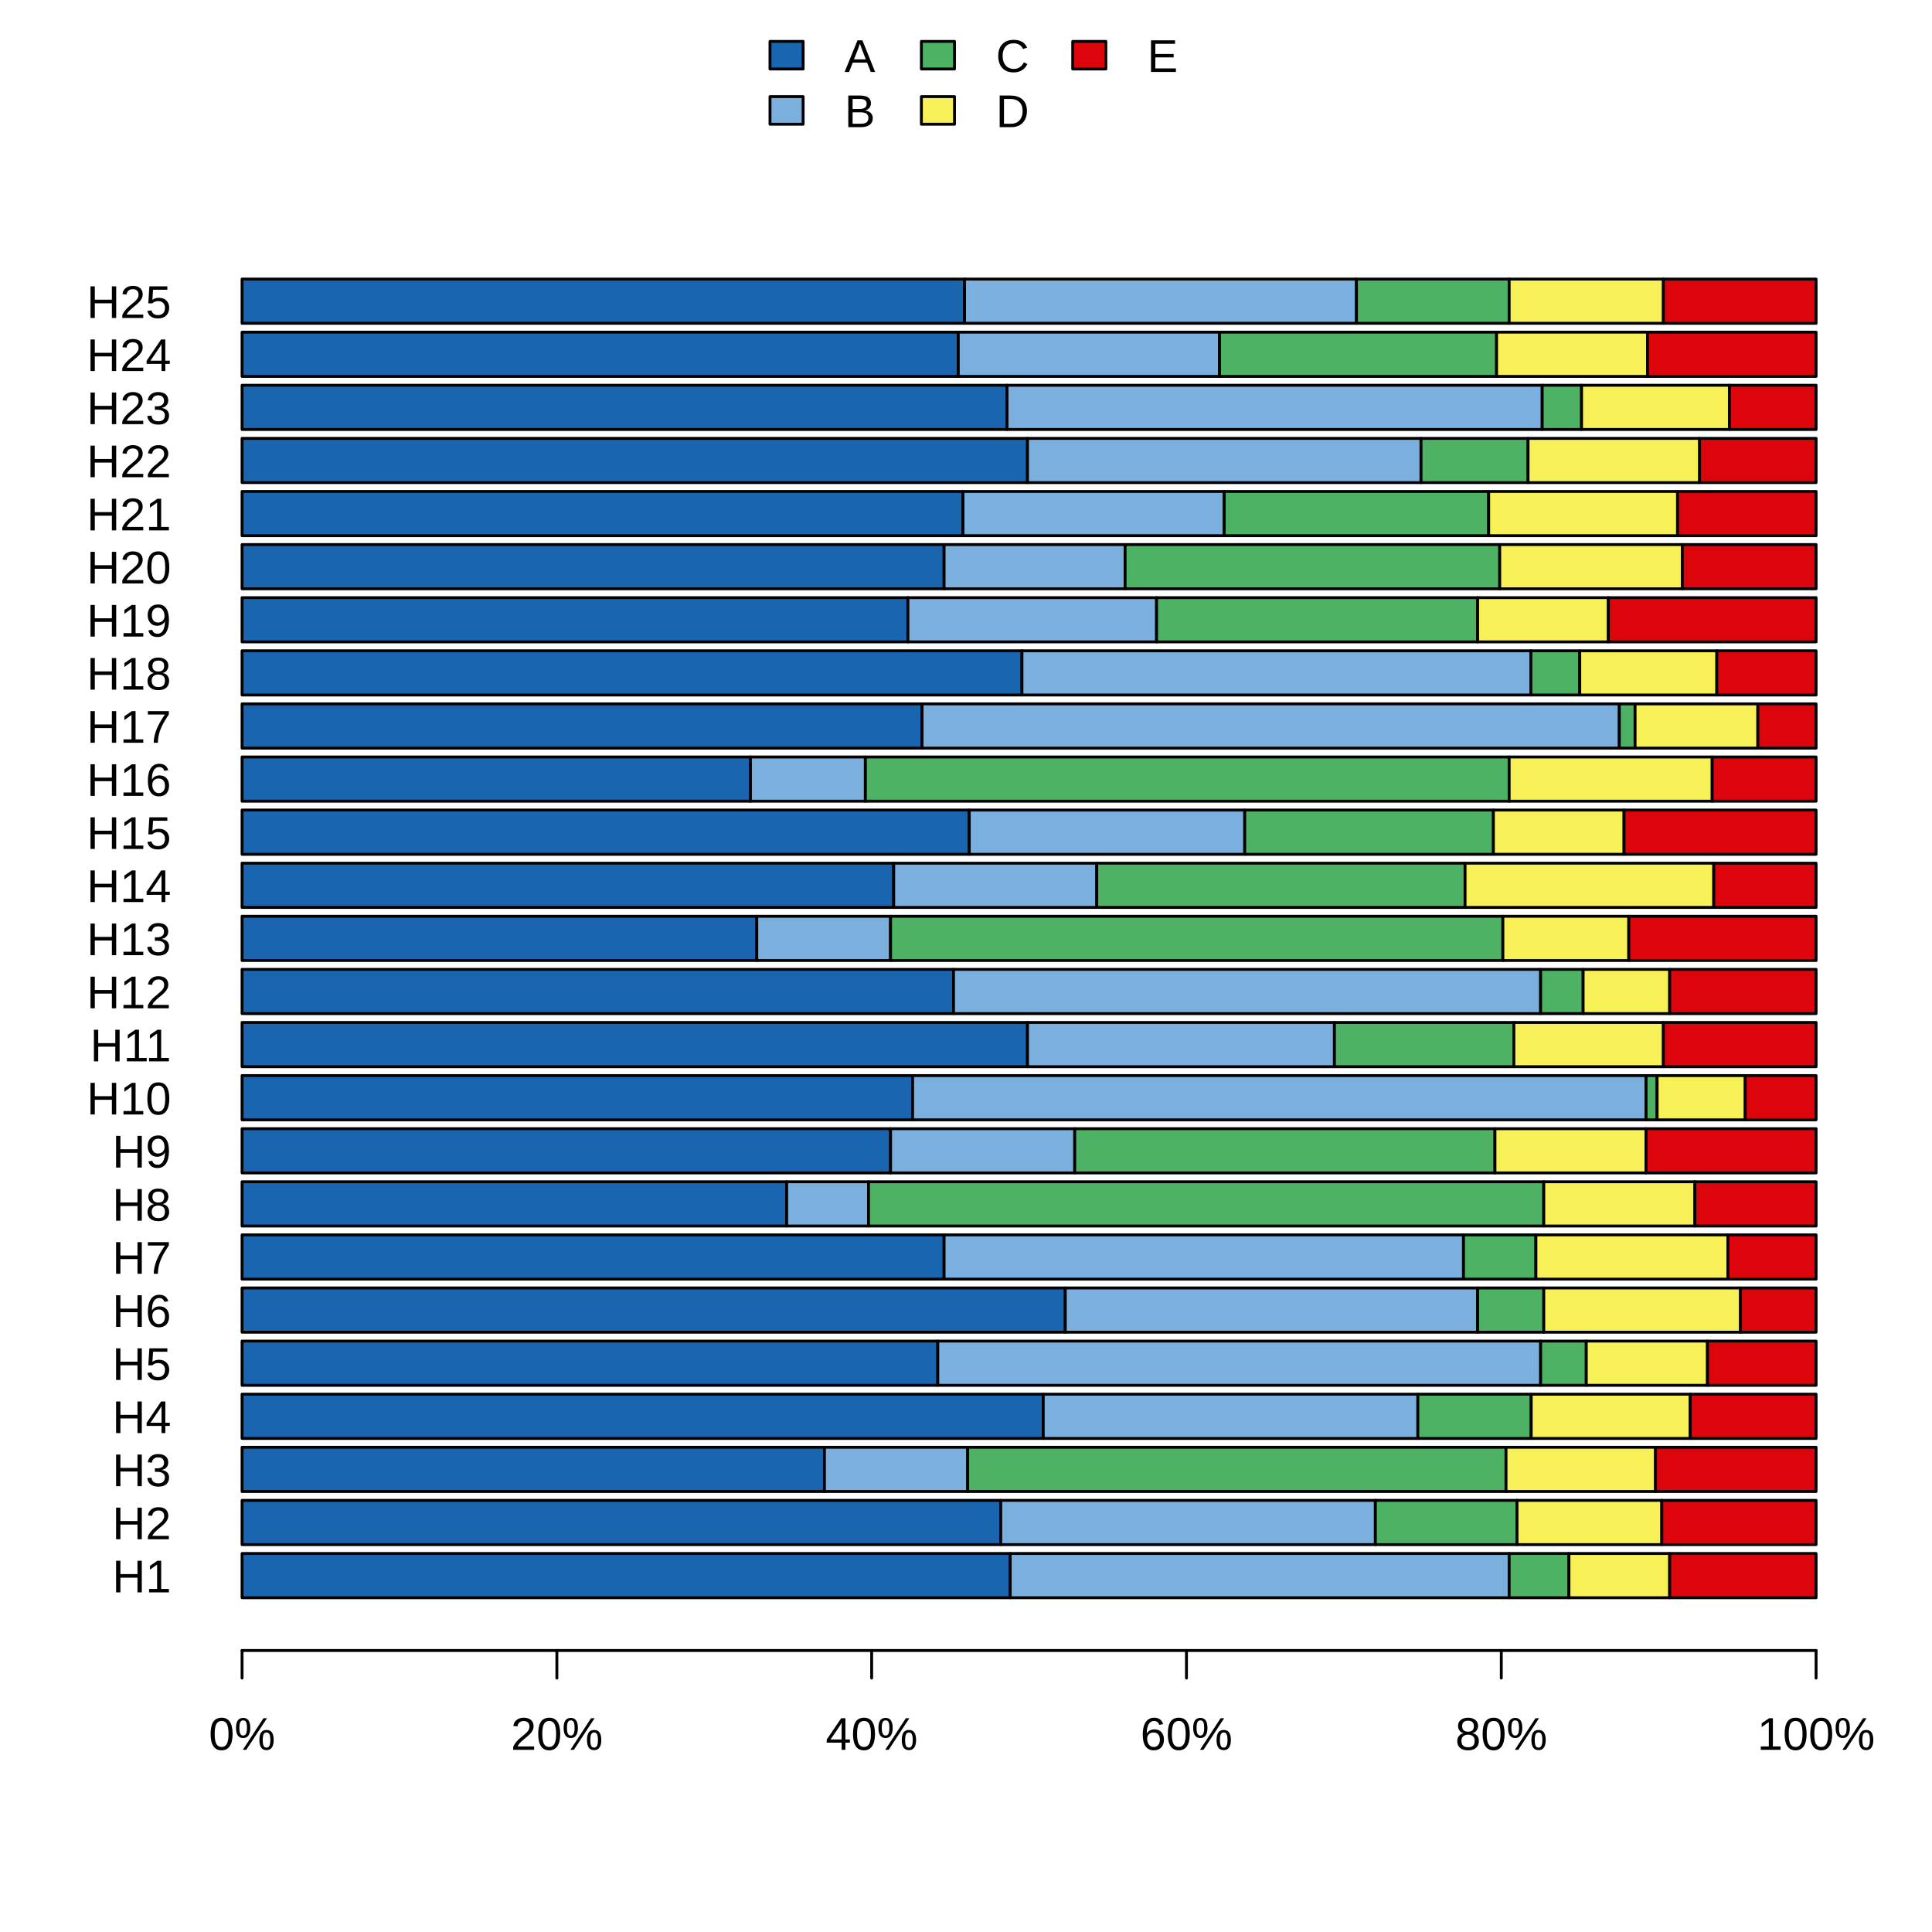
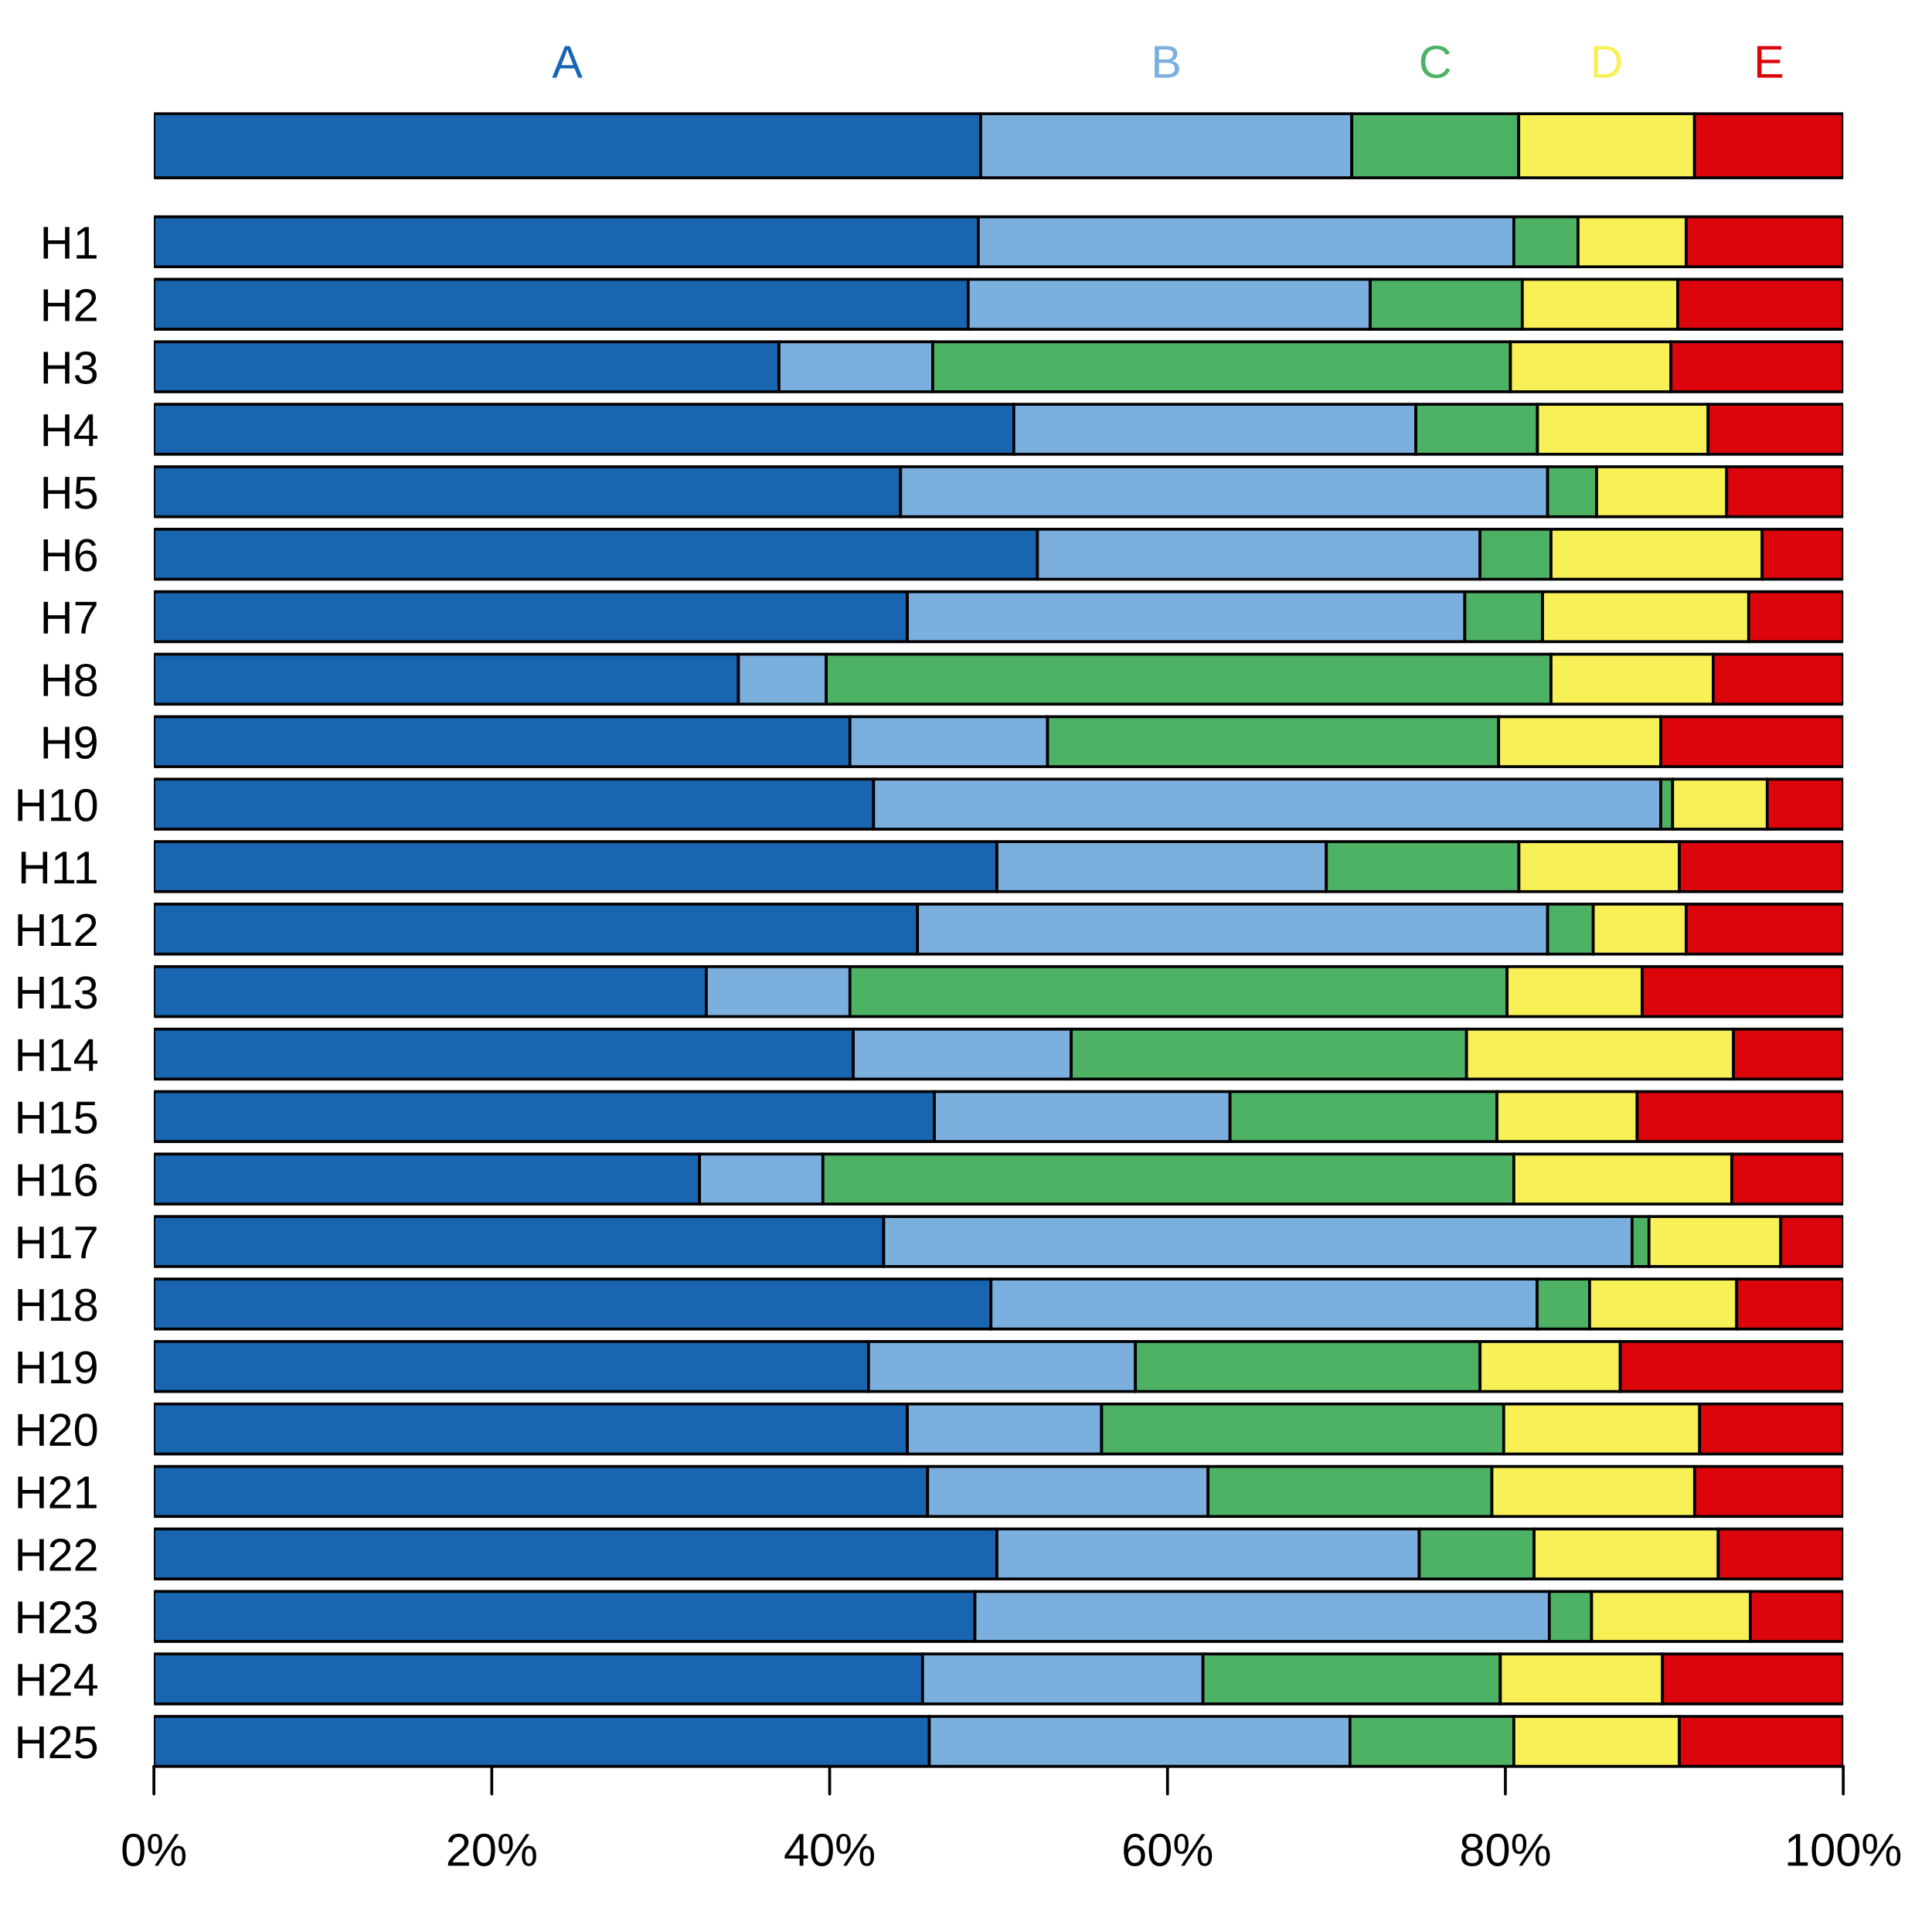
<svg xmlns="http://www.w3.org/2000/svg" class="svglite" width="504.00pt" height="504.00pt" viewBox="0 0 504.00 504.00">
  <defs>
    <style type="text/css">
    .svglite line, .svglite polyline, .svglite polygon, .svglite path, .svglite rect, .svglite circle {
      fill: none;
      stroke: #000000;
      stroke-linecap: round;
      stroke-linejoin: round;
      stroke-miterlimit: 10.00;
    }
    .svglite text {
      white-space: pre;
    }
  </style>
  </defs>
  <rect width="100%" height="100%" style="stroke: none; fill: #FFFFFF;" />
  <defs>
    <clipPath id="cpMC4wMHw1MDQuMDB8MC4wMHw1MDQuMDA=">
      <rect x="0.00" y="0.00" width="504.00" height="504.00" />
    </clipPath>
  </defs>
  <g clip-path="url(#cpMC4wMHw1MDQuMDB8MC4wMHw1MDQuMDA=)">
-     <rect x="63.15" y="405.26" width="200.38" height="11.54" style="stroke-width: 0.75; fill: #1965B0;" />
-     <rect x="263.53" y="405.26" width="130.16" height="11.54" style="stroke-width: 0.75; fill: #7BAFDE;" />
-     <rect x="393.69" y="405.26" width="15.60" height="11.54" style="stroke-width: 0.75; fill: #4EB265;" />
-     <rect x="409.29" y="405.26" width="26.28" height="11.54" style="stroke-width: 0.75; fill: #F7F056;" />
-     <rect x="435.57" y="405.26" width="38.19" height="11.54" style="stroke-width: 0.75; fill: #DC050C;" />
-     <rect x="63.15" y="391.40" width="197.92" height="11.54" style="stroke-width: 0.75; fill: #1965B0;" />
-     <rect x="261.06" y="391.40" width="97.73" height="11.54" style="stroke-width: 0.75; fill: #7BAFDE;" />
-     <rect x="358.79" y="391.40" width="36.96" height="11.54" style="stroke-width: 0.75; fill: #4EB265;" />
-     <rect x="395.74" y="391.40" width="37.78" height="11.54" style="stroke-width: 0.75; fill: #F7F056;" />
-     <rect x="433.52" y="391.40" width="40.24" height="11.54" style="stroke-width: 0.75; fill: #DC050C;" />
-     <rect x="63.15" y="377.55" width="151.93" height="11.54" style="stroke-width: 0.75; fill: #1965B0;" />
-     <rect x="215.07" y="377.55" width="37.37" height="11.54" style="stroke-width: 0.75; fill: #7BAFDE;" />
-     <rect x="252.44" y="377.55" width="140.43" height="11.54" style="stroke-width: 0.75; fill: #4EB265;" />
-     <rect x="392.87" y="377.55" width="39.01" height="11.54" style="stroke-width: 0.75; fill: #F7F056;" />
-     <rect x="431.88" y="377.55" width="41.88" height="11.54" style="stroke-width: 0.75; fill: #DC050C;" />
-     <rect x="63.15" y="363.70" width="209.00" height="11.54" style="stroke-width: 0.75; fill: #1965B0;" />
-     <rect x="272.15" y="363.70" width="97.73" height="11.54" style="stroke-width: 0.75; fill: #7BAFDE;" />
-     <rect x="369.87" y="363.70" width="29.56" height="11.54" style="stroke-width: 0.75; fill: #4EB265;" />
-     <rect x="399.44" y="363.70" width="41.47" height="11.54" style="stroke-width: 0.75; fill: #F7F056;" />
-     <rect x="440.91" y="363.70" width="32.85" height="11.54" style="stroke-width: 0.75; fill: #DC050C;" />
-     <rect x="63.15" y="349.85" width="181.49" height="11.54" style="stroke-width: 0.75; fill: #1965B0;" />
-     <rect x="244.64" y="349.85" width="157.27" height="11.54" style="stroke-width: 0.75; fill: #7BAFDE;" />
-     <rect x="401.90" y="349.85" width="11.91" height="11.54" style="stroke-width: 0.75; fill: #4EB265;" />
-     <rect x="413.81" y="349.85" width="31.62" height="11.54" style="stroke-width: 0.75; fill: #F7F056;" />
-     <rect x="445.43" y="349.85" width="28.33" height="11.54" style="stroke-width: 0.75; fill: #DC050C;" />
-     <rect x="63.15" y="335.99" width="214.75" height="11.54" style="stroke-width: 0.75; fill: #1965B0;" />
-     <rect x="277.90" y="335.99" width="107.58" height="11.54" style="stroke-width: 0.75; fill: #7BAFDE;" />
-     <rect x="385.48" y="335.99" width="17.25" height="11.54" style="stroke-width: 0.75; fill: #4EB265;" />
-     <rect x="402.72" y="335.99" width="51.33" height="11.54" style="stroke-width: 0.75; fill: #F7F056;" />
-     <rect x="454.05" y="335.99" width="19.71" height="11.54" style="stroke-width: 0.75; fill: #DC050C;" />
-     <rect x="63.15" y="322.14" width="183.13" height="11.54" style="stroke-width: 0.75; fill: #1965B0;" />
-     <rect x="246.28" y="322.14" width="135.50" height="11.54" style="stroke-width: 0.75; fill: #7BAFDE;" />
-     <rect x="381.78" y="322.14" width="18.89" height="11.54" style="stroke-width: 0.75; fill: #4EB265;" />
-     <rect x="400.67" y="322.14" width="50.09" height="11.54" style="stroke-width: 0.75; fill: #F7F056;" />
-     <rect x="450.77" y="322.14" width="22.99" height="11.54" style="stroke-width: 0.75; fill: #DC050C;" />
-     <rect x="63.15" y="308.29" width="142.07" height="11.54" style="stroke-width: 0.75; fill: #1965B0;" />
-     <rect x="205.22" y="308.29" width="21.35" height="11.54" style="stroke-width: 0.75; fill: #7BAFDE;" />
-     <rect x="226.57" y="308.29" width="176.15" height="11.54" style="stroke-width: 0.75; fill: #4EB265;" />
-     <rect x="402.72" y="308.29" width="39.42" height="11.54" style="stroke-width: 0.75; fill: #F7F056;" />
-     <rect x="442.14" y="308.29" width="31.62" height="11.54" style="stroke-width: 0.75; fill: #DC050C;" />
-     <rect x="63.15" y="294.44" width="169.17" height="11.54" style="stroke-width: 0.75; fill: #1965B0;" />
-     <rect x="232.32" y="294.44" width="48.04" height="11.54" style="stroke-width: 0.75; fill: #7BAFDE;" />
-     <rect x="280.36" y="294.44" width="109.63" height="11.54" style="stroke-width: 0.75; fill: #4EB265;" />
-     <rect x="389.99" y="294.44" width="39.42" height="11.54" style="stroke-width: 0.75; fill: #F7F056;" />
-     <rect x="429.41" y="294.44" width="44.35" height="11.54" style="stroke-width: 0.75; fill: #DC050C;" />
-     <rect x="63.15" y="280.59" width="174.92" height="11.54" style="stroke-width: 0.75; fill: #1965B0;" />
-     <rect x="238.07" y="280.59" width="191.35" height="11.54" style="stroke-width: 0.75; fill: #7BAFDE;" />
-     <rect x="429.41" y="280.59" width="2.87" height="11.54" style="stroke-width: 0.75; fill: #4EB265;" />
-     <rect x="432.29" y="280.59" width="22.99" height="11.54" style="stroke-width: 0.75; fill: #F7F056;" />
-     <rect x="455.28" y="280.59" width="18.48" height="11.54" style="stroke-width: 0.75; fill: #DC050C;" />
-     <rect x="63.15" y="266.73" width="204.90" height="11.54" style="stroke-width: 0.75; fill: #1965B0;" />
-     <rect x="268.04" y="266.73" width="80.07" height="11.54" style="stroke-width: 0.75; fill: #7BAFDE;" />
-     <rect x="348.11" y="266.73" width="46.81" height="11.54" style="stroke-width: 0.75; fill: #4EB265;" />
-     <rect x="394.92" y="266.73" width="39.01" height="11.54" style="stroke-width: 0.75; fill: #F7F056;" />
-     <rect x="433.93" y="266.73" width="39.83" height="11.54" style="stroke-width: 0.75; fill: #DC050C;" />
-     <rect x="63.15" y="252.88" width="185.60" height="11.54" style="stroke-width: 0.75; fill: #1965B0;" />
-     <rect x="248.74" y="252.88" width="153.16" height="11.54" style="stroke-width: 0.75; fill: #7BAFDE;" />
-     <rect x="401.90" y="252.88" width="11.09" height="11.54" style="stroke-width: 0.75; fill: #4EB265;" />
-     <rect x="412.99" y="252.88" width="22.58" height="11.54" style="stroke-width: 0.75; fill: #F7F056;" />
-     <rect x="435.57" y="252.88" width="38.19" height="11.54" style="stroke-width: 0.75; fill: #DC050C;" />
-     <rect x="63.15" y="239.03" width="134.27" height="11.54" style="stroke-width: 0.75; fill: #1965B0;" />
-     <rect x="197.42" y="239.03" width="34.90" height="11.54" style="stroke-width: 0.75; fill: #7BAFDE;" />
-     <rect x="232.32" y="239.03" width="159.73" height="11.54" style="stroke-width: 0.75; fill: #4EB265;" />
-     <rect x="392.05" y="239.03" width="32.85" height="11.54" style="stroke-width: 0.75; fill: #F7F056;" />
-     <rect x="424.90" y="239.03" width="48.86" height="11.54" style="stroke-width: 0.75; fill: #DC050C;" />
-     <rect x="63.15" y="225.18" width="169.99" height="11.54" style="stroke-width: 0.75; fill: #1965B0;" />
-     <rect x="233.14" y="225.18" width="52.97" height="11.54" style="stroke-width: 0.75; fill: #7BAFDE;" />
-     <rect x="286.11" y="225.18" width="96.08" height="11.54" style="stroke-width: 0.75; fill: #4EB265;" />
-     <rect x="382.19" y="225.18" width="64.88" height="11.54" style="stroke-width: 0.75; fill: #F7F056;" />
-     <rect x="447.07" y="225.18" width="26.69" height="11.54" style="stroke-width: 0.75; fill: #DC050C;" />
-     <rect x="63.15" y="211.32" width="189.70" height="11.54" style="stroke-width: 0.75; fill: #1965B0;" />
-     <rect x="252.85" y="211.32" width="71.86" height="11.54" style="stroke-width: 0.75; fill: #7BAFDE;" />
-     <rect x="324.71" y="211.32" width="64.88" height="11.54" style="stroke-width: 0.75; fill: #4EB265;" />
-     <rect x="389.58" y="211.32" width="34.08" height="11.54" style="stroke-width: 0.75; fill: #F7F056;" />
-     <rect x="423.67" y="211.32" width="50.09" height="11.54" style="stroke-width: 0.75; fill: #DC050C;" />
-     <rect x="63.15" y="197.47" width="132.63" height="11.54" style="stroke-width: 0.75; fill: #1965B0;" />
-     <rect x="195.77" y="197.47" width="29.97" height="11.54" style="stroke-width: 0.75; fill: #7BAFDE;" />
-     <rect x="225.75" y="197.47" width="167.94" height="11.54" style="stroke-width: 0.75; fill: #4EB265;" />
-     <rect x="393.69" y="197.47" width="52.97" height="11.54" style="stroke-width: 0.75; fill: #F7F056;" />
-     <rect x="446.66" y="197.47" width="27.10" height="11.54" style="stroke-width: 0.75; fill: #DC050C;" />
-     <rect x="63.15" y="183.62" width="177.39" height="11.54" style="stroke-width: 0.75; fill: #1965B0;" />
-     <rect x="240.53" y="183.62" width="181.90" height="11.54" style="stroke-width: 0.75; fill: #7BAFDE;" />
-     <rect x="422.43" y="183.62" width="4.11" height="11.54" style="stroke-width: 0.75; fill: #4EB265;" />
-     <rect x="426.54" y="183.62" width="32.03" height="11.54" style="stroke-width: 0.75; fill: #F7F056;" />
-     <rect x="458.57" y="183.62" width="15.19" height="11.54" style="stroke-width: 0.75; fill: #DC050C;" />
-     <rect x="63.15" y="169.77" width="203.46" height="11.54" style="stroke-width: 0.75; fill: #1965B0;" />
-     <rect x="266.60" y="169.77" width="132.76" height="11.54" style="stroke-width: 0.75; fill: #7BAFDE;" />
-     <rect x="399.36" y="169.77" width="12.74" height="11.54" style="stroke-width: 0.75; fill: #4EB265;" />
-     <rect x="412.11" y="169.77" width="35.76" height="11.54" style="stroke-width: 0.75; fill: #F7F056;" />
-     <rect x="447.87" y="169.77" width="25.89" height="11.54" style="stroke-width: 0.75; fill: #DC050C;" />
-     <rect x="63.15" y="155.91" width="173.69" height="11.54" style="stroke-width: 0.75; fill: #1965B0;" />
-     <rect x="236.84" y="155.91" width="64.88" height="11.54" style="stroke-width: 0.75; fill: #7BAFDE;" />
-     <rect x="301.71" y="155.91" width="83.77" height="11.54" style="stroke-width: 0.75; fill: #4EB265;" />
-     <rect x="385.48" y="155.91" width="34.08" height="11.54" style="stroke-width: 0.75; fill: #F7F056;" />
-     <rect x="419.56" y="155.91" width="54.20" height="11.54" style="stroke-width: 0.75; fill: #DC050C;" />
-     <rect x="63.15" y="142.06" width="183.13" height="11.54" style="stroke-width: 0.75; fill: #1965B0;" />
-     <rect x="246.28" y="142.06" width="47.22" height="11.54" style="stroke-width: 0.75; fill: #7BAFDE;" />
-     <rect x="293.50" y="142.06" width="97.73" height="11.54" style="stroke-width: 0.75; fill: #4EB265;" />
-     <rect x="391.23" y="142.06" width="47.63" height="11.54" style="stroke-width: 0.75; fill: #F7F056;" />
-     <rect x="438.86" y="142.06" width="34.90" height="11.54" style="stroke-width: 0.75; fill: #DC050C;" />
-     <rect x="63.15" y="128.21" width="188.06" height="11.54" style="stroke-width: 0.75; fill: #1965B0;" />
-     <rect x="251.21" y="128.21" width="68.16" height="11.54" style="stroke-width: 0.75; fill: #7BAFDE;" />
-     <rect x="319.37" y="128.21" width="68.98" height="11.54" style="stroke-width: 0.75; fill: #4EB265;" />
-     <rect x="388.35" y="128.21" width="49.27" height="11.54" style="stroke-width: 0.75; fill: #F7F056;" />
-     <rect x="437.63" y="128.21" width="36.13" height="11.54" style="stroke-width: 0.75; fill: #DC050C;" />
-     <rect x="63.15" y="114.36" width="204.90" height="11.54" style="stroke-width: 0.75; fill: #1965B0;" />
-     <rect x="268.04" y="114.36" width="102.65" height="11.54" style="stroke-width: 0.75; fill: #7BAFDE;" />
-     <rect x="370.70" y="114.36" width="27.92" height="11.54" style="stroke-width: 0.75; fill: #4EB265;" />
-     <rect x="398.62" y="114.36" width="44.76" height="11.54" style="stroke-width: 0.75; fill: #F7F056;" />
-     <rect x="443.37" y="114.36" width="30.39" height="11.54" style="stroke-width: 0.75; fill: #DC050C;" />
-     <rect x="63.15" y="100.50" width="199.56" height="11.54" style="stroke-width: 0.75; fill: #1965B0;" />
-     <rect x="262.70" y="100.50" width="139.61" height="11.54" style="stroke-width: 0.75; fill: #7BAFDE;" />
-     <rect x="402.31" y="100.50" width="10.27" height="11.54" style="stroke-width: 0.75; fill: #4EB265;" />
-     <rect x="412.58" y="100.50" width="38.60" height="11.54" style="stroke-width: 0.75; fill: #F7F056;" />
-     <rect x="451.18" y="100.50" width="22.58" height="11.54" style="stroke-width: 0.75; fill: #DC050C;" />
-     <rect x="63.15" y="86.65" width="186.83" height="11.54" style="stroke-width: 0.75; fill: #1965B0;" />
-     <rect x="249.98" y="86.65" width="68.16" height="11.54" style="stroke-width: 0.75; fill: #7BAFDE;" />
-     <rect x="318.14" y="86.65" width="72.27" height="11.54" style="stroke-width: 0.75; fill: #4EB265;" />
-     <rect x="390.41" y="86.65" width="39.42" height="11.54" style="stroke-width: 0.75; fill: #F7F056;" />
-     <rect x="429.82" y="86.65" width="43.94" height="11.54" style="stroke-width: 0.75; fill: #DC050C;" />
-     <rect x="63.15" y="72.80" width="188.47" height="11.54" style="stroke-width: 0.75; fill: #1965B0;" />
-     <rect x="251.62" y="72.80" width="102.24" height="11.54" style="stroke-width: 0.75; fill: #7BAFDE;" />
-     <rect x="353.86" y="72.80" width="39.83" height="11.54" style="stroke-width: 0.75; fill: #4EB265;" />
-     <rect x="393.69" y="72.80" width="40.24" height="11.54" style="stroke-width: 0.75; fill: #F7F056;" />
-     <rect x="433.93" y="72.80" width="39.83" height="11.54" style="stroke-width: 0.75; fill: #DC050C;" />
-     <text x="44.64" y="415.40" text-anchor="end" style="font-size: 12.00px; font-family: &quot;Arial&quot;;" textLength="16.67px" lengthAdjust="spacingAndGlyphs">H1</text>
-     <text x="44.64" y="401.55" text-anchor="end" style="font-size: 12.00px; font-family: &quot;Arial&quot;;" textLength="16.67px" lengthAdjust="spacingAndGlyphs">H2</text>
-     <text x="44.64" y="387.70" text-anchor="end" style="font-size: 12.00px; font-family: &quot;Arial&quot;;" textLength="16.67px" lengthAdjust="spacingAndGlyphs">H3</text>
-     <text x="44.64" y="373.85" text-anchor="end" style="font-size: 12.00px; font-family: &quot;Arial&quot;;" textLength="16.67px" lengthAdjust="spacingAndGlyphs">H4</text>
-     <text x="44.64" y="359.99" text-anchor="end" style="font-size: 12.00px; font-family: &quot;Arial&quot;;" textLength="16.67px" lengthAdjust="spacingAndGlyphs">H5</text>
-     <text x="44.64" y="346.14" text-anchor="end" style="font-size: 12.00px; font-family: &quot;Arial&quot;;" textLength="16.67px" lengthAdjust="spacingAndGlyphs">H6</text>
-     <text x="44.64" y="332.29" text-anchor="end" style="font-size: 12.00px; font-family: &quot;Arial&quot;;" textLength="16.67px" lengthAdjust="spacingAndGlyphs">H7</text>
-     <text x="44.64" y="318.44" text-anchor="end" style="font-size: 12.00px; font-family: &quot;Arial&quot;;" textLength="16.67px" lengthAdjust="spacingAndGlyphs">H8</text>
-     <text x="44.64" y="304.58" text-anchor="end" style="font-size: 12.00px; font-family: &quot;Arial&quot;;" textLength="16.67px" lengthAdjust="spacingAndGlyphs">H9</text>
-     <text x="44.64" y="290.73" text-anchor="end" style="font-size: 12.00px; font-family: &quot;Arial&quot;;" textLength="24.31px" lengthAdjust="spacingAndGlyphs">H10</text>
-     <text x="44.64" y="276.88" text-anchor="end" style="font-size: 12.00px; font-family: &quot;Arial&quot;;" textLength="24.31px" lengthAdjust="spacingAndGlyphs">H11</text>
-     <text x="44.64" y="263.03" text-anchor="end" style="font-size: 12.00px; font-family: &quot;Arial&quot;;" textLength="24.31px" lengthAdjust="spacingAndGlyphs">H12</text>
-     <text x="44.64" y="249.17" text-anchor="end" style="font-size: 12.00px; font-family: &quot;Arial&quot;;" textLength="24.31px" lengthAdjust="spacingAndGlyphs">H13</text>
-     <text x="44.64" y="235.32" text-anchor="end" style="font-size: 12.00px; font-family: &quot;Arial&quot;;" textLength="24.31px" lengthAdjust="spacingAndGlyphs">H14</text>
-     <text x="44.64" y="221.47" text-anchor="end" style="font-size: 12.00px; font-family: &quot;Arial&quot;;" textLength="24.31px" lengthAdjust="spacingAndGlyphs">H15</text>
-     <text x="44.64" y="207.62" text-anchor="end" style="font-size: 12.00px; font-family: &quot;Arial&quot;;" textLength="24.31px" lengthAdjust="spacingAndGlyphs">H16</text>
-     <text x="44.64" y="193.76" text-anchor="end" style="font-size: 12.00px; font-family: &quot;Arial&quot;;" textLength="24.31px" lengthAdjust="spacingAndGlyphs">H17</text>
-     <text x="44.64" y="179.91" text-anchor="end" style="font-size: 12.00px; font-family: &quot;Arial&quot;;" textLength="24.31px" lengthAdjust="spacingAndGlyphs">H18</text>
-     <text x="44.64" y="166.06" text-anchor="end" style="font-size: 12.00px; font-family: &quot;Arial&quot;;" textLength="24.31px" lengthAdjust="spacingAndGlyphs">H19</text>
-     <text x="44.64" y="152.21" text-anchor="end" style="font-size: 12.00px; font-family: &quot;Arial&quot;;" textLength="24.31px" lengthAdjust="spacingAndGlyphs">H20</text>
-     <text x="44.64" y="138.36" text-anchor="end" style="font-size: 12.00px; font-family: &quot;Arial&quot;;" textLength="24.31px" lengthAdjust="spacingAndGlyphs">H21</text>
-     <text x="44.64" y="124.50" text-anchor="end" style="font-size: 12.00px; font-family: &quot;Arial&quot;;" textLength="24.31px" lengthAdjust="spacingAndGlyphs">H22</text>
-     <text x="44.64" y="110.65" text-anchor="end" style="font-size: 12.00px; font-family: &quot;Arial&quot;;" textLength="24.31px" lengthAdjust="spacingAndGlyphs">H23</text>
-     <text x="44.64" y="96.80" text-anchor="end" style="font-size: 12.00px; font-family: &quot;Arial&quot;;" textLength="24.31px" lengthAdjust="spacingAndGlyphs">H24</text>
-     <text x="44.64" y="82.95" text-anchor="end" style="font-size: 12.00px; font-family: &quot;Arial&quot;;" textLength="24.31px" lengthAdjust="spacingAndGlyphs">H25</text>
-     <line x1="63.15" y1="430.56" x2="473.76" y2="430.56" style="stroke-width: 0.75;" />
-     <line x1="63.15" y1="430.56" x2="63.15" y2="437.76" style="stroke-width: 0.75;" />
-     <line x1="145.27" y1="430.56" x2="145.27" y2="437.76" style="stroke-width: 0.75;" />
-     <line x1="227.39" y1="430.56" x2="227.39" y2="437.76" style="stroke-width: 0.75;" />
-     <line x1="309.51" y1="430.56" x2="309.51" y2="437.76" style="stroke-width: 0.75;" />
-     <line x1="391.64" y1="430.56" x2="391.64" y2="437.76" style="stroke-width: 0.75;" />
-     <line x1="473.76" y1="430.56" x2="473.76" y2="437.76" style="stroke-width: 0.75;" />
-     <text x="63.15" y="456.48" text-anchor="middle" style="font-size: 12.00px; font-family: &quot;Arial&quot;;" textLength="26.68px" lengthAdjust="spacingAndGlyphs">  0%</text>
-     <text x="145.27" y="456.48" text-anchor="middle" style="font-size: 12.00px; font-family: &quot;Arial&quot;;" textLength="30.50px" lengthAdjust="spacingAndGlyphs"> 20%</text>
-     <text x="227.39" y="456.48" text-anchor="middle" style="font-size: 12.00px; font-family: &quot;Arial&quot;;" textLength="30.50px" lengthAdjust="spacingAndGlyphs"> 40%</text>
-     <text x="309.51" y="456.48" text-anchor="middle" style="font-size: 12.00px; font-family: &quot;Arial&quot;;" textLength="30.50px" lengthAdjust="spacingAndGlyphs"> 60%</text>
-     <text x="391.64" y="456.48" text-anchor="middle" style="font-size: 12.00px; font-family: &quot;Arial&quot;;" textLength="30.50px" lengthAdjust="spacingAndGlyphs"> 80%</text>
-     <text x="473.76" y="456.48" text-anchor="middle" style="font-size: 12.00px; font-family: &quot;Arial&quot;;" textLength="34.32px" lengthAdjust="spacingAndGlyphs">100%</text>
-     <rect x="200.87" y="10.80" width="8.64" height="7.20" style="stroke-width: 0.75; fill: #1965B0;" />
-     <rect x="200.87" y="25.20" width="8.64" height="7.20" style="stroke-width: 0.75; fill: #7BAFDE;" />
-     <rect x="240.36" y="10.80" width="8.64" height="7.20" style="stroke-width: 0.75; fill: #4EB265;" />
-     <rect x="240.36" y="25.20" width="8.64" height="7.20" style="stroke-width: 0.75; fill: #F7F056;" />
-     <rect x="279.84" y="10.80" width="8.64" height="7.20" style="stroke-width: 0.75; fill: #DC050C;" />
-     <text x="220.31" y="18.77" style="font-size: 12.00px; font-family: &quot;Arial&quot;;" textLength="8.21px" lengthAdjust="spacingAndGlyphs">A</text>
-     <text x="220.31" y="33.17" style="font-size: 12.00px; font-family: &quot;Arial&quot;;" textLength="8.24px" lengthAdjust="spacingAndGlyphs">B</text>
-     <text x="259.80" y="18.77" style="font-size: 12.00px; font-family: &quot;Arial&quot;;" textLength="8.38px" lengthAdjust="spacingAndGlyphs">C</text>
-     <text x="259.80" y="33.17" style="font-size: 12.00px; font-family: &quot;Arial&quot;;" textLength="9.24px" lengthAdjust="spacingAndGlyphs">D</text>
-     <text x="299.28" y="18.77" style="font-size: 12.00px; font-family: &quot;Arial&quot;;" textLength="7.58px" lengthAdjust="spacingAndGlyphs">E</text>
+ </g>
+   <defs>
+     <clipPath id="cpNDAuMTV8NDgwLjg1fDIzLjE1fDQ2MC44MA==">
+       <rect x="40.15" y="23.15" width="440.70" height="437.65" />
+     </clipPath>
+   </defs>
+   <g clip-path="url(#cpNDAuMTV8NDgwLjg1fDIzLjE1fDQ2MC44MA==)">
+     <rect x="40.15" y="56.56" width="215.06" height="13.04" style="stroke-width: 0.75; fill: #1965B0;" />
+     <rect x="40.15" y="72.86" width="212.42" height="13.04" style="stroke-width: 0.75; fill: #1965B0;" />
+     <rect x="40.15" y="89.16" width="163.06" height="13.04" style="stroke-width: 0.75; fill: #1965B0;" />
+     <rect x="40.15" y="105.46" width="224.32" height="13.04" style="stroke-width: 0.75; fill: #1965B0;" />
+     <rect x="40.15" y="121.76" width="194.79" height="13.04" style="stroke-width: 0.75; fill: #1965B0;" />
+     <rect x="40.15" y="138.06" width="230.49" height="13.04" style="stroke-width: 0.75; fill: #1965B0;" />
+     <rect x="40.15" y="154.36" width="196.55" height="13.04" style="stroke-width: 0.75; fill: #1965B0;" />
+     <rect x="40.15" y="170.66" width="152.48" height="13.04" style="stroke-width: 0.75; fill: #1965B0;" />
+     <rect x="40.15" y="186.96" width="181.57" height="13.04" style="stroke-width: 0.75; fill: #1965B0;" />
+     <rect x="40.15" y="203.26" width="187.74" height="13.04" style="stroke-width: 0.75; fill: #1965B0;" />
+     <rect x="40.15" y="219.56" width="219.91" height="13.04" style="stroke-width: 0.75; fill: #1965B0;" />
+     <rect x="40.15" y="235.86" width="199.20" height="13.04" style="stroke-width: 0.75; fill: #1965B0;" />
+     <rect x="40.15" y="252.16" width="144.11" height="13.04" style="stroke-width: 0.75; fill: #1965B0;" />
+     <rect x="40.15" y="268.46" width="182.45" height="13.04" style="stroke-width: 0.75; fill: #1965B0;" />
+     <rect x="40.15" y="284.76" width="203.61" height="13.04" style="stroke-width: 0.75; fill: #1965B0;" />
+     <rect x="40.15" y="301.06" width="142.35" height="13.04" style="stroke-width: 0.75; fill: #1965B0;" />
+     <rect x="40.15" y="317.36" width="190.38" height="13.04" style="stroke-width: 0.75; fill: #1965B0;" />
+     <rect x="40.15" y="333.66" width="218.37" height="13.04" style="stroke-width: 0.75; fill: #1965B0;" />
+     <rect x="40.15" y="349.96" width="186.42" height="13.04" style="stroke-width: 0.75; fill: #1965B0;" />
+     <rect x="40.15" y="366.26" width="196.55" height="13.04" style="stroke-width: 0.75; fill: #1965B0;" />
+     <rect x="40.15" y="382.56" width="201.84" height="13.04" style="stroke-width: 0.75; fill: #1965B0;" />
+     <rect x="40.15" y="398.86" width="219.91" height="13.04" style="stroke-width: 0.75; fill: #1965B0;" />
+     <rect x="40.15" y="415.16" width="214.18" height="13.04" style="stroke-width: 0.75; fill: #1965B0;" />
+     <rect x="40.15" y="431.46" width="200.52" height="13.04" style="stroke-width: 0.75; fill: #1965B0;" />
+     <rect x="40.15" y="447.76" width="202.28" height="13.04" style="stroke-width: 0.75; fill: #1965B0;" />
+     <rect x="255.21" y="56.56" width="139.70" height="13.04" style="stroke-width: 0.75; fill: #7BAFDE;" />
+     <rect x="252.57" y="72.86" width="104.89" height="13.04" style="stroke-width: 0.75; fill: #7BAFDE;" />
+     <rect x="203.21" y="89.16" width="40.10" height="13.04" style="stroke-width: 0.75; fill: #7BAFDE;" />
+     <rect x="264.47" y="105.46" width="104.89" height="13.04" style="stroke-width: 0.75; fill: #7BAFDE;" />
+     <rect x="234.94" y="121.76" width="168.79" height="13.04" style="stroke-width: 0.75; fill: #7BAFDE;" />
+     <rect x="270.64" y="138.06" width="115.46" height="13.04" style="stroke-width: 0.75; fill: #7BAFDE;" />
+     <rect x="236.70" y="154.36" width="145.43" height="13.04" style="stroke-width: 0.75; fill: #7BAFDE;" />
+     <rect x="192.63" y="170.66" width="22.92" height="13.04" style="stroke-width: 0.75; fill: #7BAFDE;" />
+     <rect x="221.72" y="186.96" width="51.56" height="13.04" style="stroke-width: 0.75; fill: #7BAFDE;" />
+     <rect x="227.89" y="203.26" width="205.37" height="13.04" style="stroke-width: 0.75; fill: #7BAFDE;" />
+     <rect x="260.06" y="219.56" width="85.94" height="13.04" style="stroke-width: 0.75; fill: #7BAFDE;" />
+     <rect x="239.35" y="235.86" width="164.38" height="13.04" style="stroke-width: 0.75; fill: #7BAFDE;" />
+     <rect x="184.26" y="252.16" width="37.46" height="13.04" style="stroke-width: 0.75; fill: #7BAFDE;" />
+     <rect x="222.60" y="268.46" width="56.85" height="13.04" style="stroke-width: 0.75; fill: #7BAFDE;" />
+     <rect x="243.75" y="284.76" width="77.12" height="13.04" style="stroke-width: 0.75; fill: #7BAFDE;" />
+     <rect x="182.49" y="301.06" width="32.17" height="13.04" style="stroke-width: 0.75; fill: #7BAFDE;" />
+     <rect x="230.53" y="317.36" width="195.23" height="13.04" style="stroke-width: 0.75; fill: #7BAFDE;" />
+     <rect x="258.51" y="333.66" width="142.49" height="13.04" style="stroke-width: 0.75; fill: #7BAFDE;" />
+     <rect x="226.57" y="349.96" width="69.63" height="13.04" style="stroke-width: 0.75; fill: #7BAFDE;" />
+     <rect x="236.70" y="366.26" width="50.68" height="13.04" style="stroke-width: 0.75; fill: #7BAFDE;" />
+     <rect x="241.99" y="382.56" width="73.16" height="13.04" style="stroke-width: 0.75; fill: #7BAFDE;" />
+     <rect x="260.06" y="398.86" width="110.18" height="13.04" style="stroke-width: 0.75; fill: #7BAFDE;" />
+     <rect x="254.33" y="415.16" width="149.84" height="13.04" style="stroke-width: 0.75; fill: #7BAFDE;" />
+     <rect x="240.67" y="431.46" width="73.16" height="13.04" style="stroke-width: 0.75; fill: #7BAFDE;" />
+     <rect x="242.43" y="447.76" width="109.74" height="13.04" style="stroke-width: 0.75; fill: #7BAFDE;" />
+     <rect x="394.91" y="56.56" width="16.75" height="13.04" style="stroke-width: 0.75; fill: #4EB265;" />
+     <rect x="357.45" y="72.86" width="39.66" height="13.04" style="stroke-width: 0.75; fill: #4EB265;" />
+     <rect x="243.31" y="89.16" width="150.72" height="13.04" style="stroke-width: 0.75; fill: #4EB265;" />
+     <rect x="369.35" y="105.46" width="31.73" height="13.04" style="stroke-width: 0.75; fill: #4EB265;" />
+     <rect x="403.73" y="121.76" width="12.78" height="13.04" style="stroke-width: 0.75; fill: #4EB265;" />
+     <rect x="386.10" y="138.06" width="18.51" height="13.04" style="stroke-width: 0.75; fill: #4EB265;" />
+     <rect x="382.13" y="154.36" width="20.27" height="13.04" style="stroke-width: 0.75; fill: #4EB265;" />
+     <rect x="215.55" y="170.66" width="189.06" height="13.04" style="stroke-width: 0.75; fill: #4EB265;" />
+     <rect x="273.28" y="186.96" width="117.67" height="13.04" style="stroke-width: 0.75; fill: #4EB265;" />
+     <rect x="433.26" y="203.26" width="3.08" height="13.04" style="stroke-width: 0.75; fill: #4EB265;" />
+     <rect x="346.00" y="219.56" width="50.24" height="13.04" style="stroke-width: 0.75; fill: #4EB265;" />
+     <rect x="403.73" y="235.86" width="11.90" height="13.04" style="stroke-width: 0.75; fill: #4EB265;" />
+     <rect x="221.72" y="252.16" width="171.43" height="13.04" style="stroke-width: 0.75; fill: #4EB265;" />
+     <rect x="279.45" y="268.46" width="103.12" height="13.04" style="stroke-width: 0.75; fill: #4EB265;" />
+     <rect x="320.88" y="284.76" width="69.63" height="13.04" style="stroke-width: 0.75; fill: #4EB265;" />
+     <rect x="214.67" y="301.06" width="180.25" height="13.04" style="stroke-width: 0.75; fill: #4EB265;" />
+     <rect x="425.76" y="317.36" width="4.41" height="13.04" style="stroke-width: 0.75; fill: #4EB265;" />
+     <rect x="401.00" y="333.66" width="13.68" height="13.04" style="stroke-width: 0.75; fill: #4EB265;" />
+     <rect x="296.20" y="349.96" width="89.90" height="13.04" style="stroke-width: 0.75; fill: #4EB265;" />
+     <rect x="287.38" y="366.26" width="104.89" height="13.04" style="stroke-width: 0.75; fill: #4EB265;" />
+     <rect x="315.15" y="382.56" width="74.04" height="13.04" style="stroke-width: 0.75; fill: #4EB265;" />
+     <rect x="370.24" y="398.86" width="29.97" height="13.04" style="stroke-width: 0.75; fill: #4EB265;" />
+     <rect x="404.17" y="415.16" width="11.02" height="13.04" style="stroke-width: 0.75; fill: #4EB265;" />
+     <rect x="313.82" y="431.46" width="77.56" height="13.04" style="stroke-width: 0.75; fill: #4EB265;" />
+     <rect x="352.17" y="447.76" width="42.75" height="13.04" style="stroke-width: 0.75; fill: #4EB265;" />
+     <rect x="411.66" y="56.56" width="28.21" height="13.04" style="stroke-width: 0.75; fill: #F7F056;" />
+     <rect x="397.12" y="72.86" width="40.54" height="13.04" style="stroke-width: 0.75; fill: #F7F056;" />
+     <rect x="394.03" y="89.16" width="41.87" height="13.04" style="stroke-width: 0.75; fill: #F7F056;" />
+     <rect x="401.08" y="105.46" width="44.51" height="13.04" style="stroke-width: 0.75; fill: #F7F056;" />
+     <rect x="416.51" y="121.76" width="33.93" height="13.04" style="stroke-width: 0.75; fill: #F7F056;" />
+     <rect x="404.61" y="138.06" width="55.09" height="13.04" style="stroke-width: 0.75; fill: #F7F056;" />
+     <rect x="402.41" y="154.36" width="53.77" height="13.04" style="stroke-width: 0.75; fill: #F7F056;" />
+     <rect x="404.61" y="170.66" width="42.31" height="13.04" style="stroke-width: 0.75; fill: #F7F056;" />
+     <rect x="390.95" y="186.96" width="42.31" height="13.04" style="stroke-width: 0.75; fill: #F7F056;" />
+     <rect x="436.34" y="203.26" width="24.68" height="13.04" style="stroke-width: 0.75; fill: #F7F056;" />
+     <rect x="396.24" y="219.56" width="41.87" height="13.04" style="stroke-width: 0.75; fill: #F7F056;" />
+     <rect x="415.63" y="235.86" width="24.24" height="13.04" style="stroke-width: 0.75; fill: #F7F056;" />
+     <rect x="393.15" y="252.16" width="35.26" height="13.04" style="stroke-width: 0.75; fill: #F7F056;" />
+     <rect x="382.57" y="268.46" width="69.63" height="13.04" style="stroke-width: 0.75; fill: #F7F056;" />
+     <rect x="390.51" y="284.76" width="36.58" height="13.04" style="stroke-width: 0.75; fill: #F7F056;" />
+     <rect x="394.91" y="301.06" width="56.85" height="13.04" style="stroke-width: 0.75; fill: #F7F056;" />
+     <rect x="430.17" y="317.36" width="34.37" height="13.04" style="stroke-width: 0.75; fill: #F7F056;" />
+     <rect x="414.68" y="333.66" width="38.38" height="13.04" style="stroke-width: 0.75; fill: #F7F056;" />
+     <rect x="386.10" y="349.96" width="36.58" height="13.04" style="stroke-width: 0.75; fill: #F7F056;" />
+     <rect x="392.27" y="366.26" width="51.12" height="13.04" style="stroke-width: 0.75; fill: #F7F056;" />
+     <rect x="389.19" y="382.56" width="52.88" height="13.04" style="stroke-width: 0.75; fill: #F7F056;" />
+     <rect x="400.20" y="398.86" width="48.04" height="13.04" style="stroke-width: 0.75; fill: #F7F056;" />
+     <rect x="415.19" y="415.16" width="41.43" height="13.04" style="stroke-width: 0.75; fill: #F7F056;" />
+     <rect x="391.39" y="431.46" width="42.31" height="13.04" style="stroke-width: 0.75; fill: #F7F056;" />
+     <rect x="394.91" y="447.76" width="43.19" height="13.04" style="stroke-width: 0.75; fill: #F7F056;" />
+     <rect x="439.87" y="56.56" width="40.99" height="13.04" style="stroke-width: 0.75; fill: #DC050C;" />
+     <rect x="437.66" y="72.86" width="43.19" height="13.04" style="stroke-width: 0.75; fill: #DC050C;" />
+     <rect x="435.90" y="89.16" width="44.95" height="13.04" style="stroke-width: 0.75; fill: #DC050C;" />
+     <rect x="445.60" y="105.46" width="35.26" height="13.04" style="stroke-width: 0.75; fill: #DC050C;" />
+     <rect x="450.44" y="121.76" width="30.41" height="13.04" style="stroke-width: 0.75; fill: #DC050C;" />
+     <rect x="459.70" y="138.06" width="21.15" height="13.04" style="stroke-width: 0.75; fill: #DC050C;" />
+     <rect x="456.17" y="154.36" width="24.68" height="13.04" style="stroke-width: 0.75; fill: #DC050C;" />
+     <rect x="446.92" y="170.66" width="33.93" height="13.04" style="stroke-width: 0.75; fill: #DC050C;" />
+     <rect x="433.26" y="186.96" width="47.60" height="13.04" style="stroke-width: 0.75; fill: #DC050C;" />
+     <rect x="461.02" y="203.26" width="19.83" height="13.04" style="stroke-width: 0.75; fill: #DC050C;" />
+     <rect x="438.10" y="219.56" width="42.75" height="13.04" style="stroke-width: 0.75; fill: #DC050C;" />
+     <rect x="439.87" y="235.86" width="40.99" height="13.04" style="stroke-width: 0.75; fill: #DC050C;" />
+     <rect x="428.41" y="252.16" width="52.44" height="13.04" style="stroke-width: 0.75; fill: #DC050C;" />
+     <rect x="452.21" y="268.46" width="28.65" height="13.04" style="stroke-width: 0.75; fill: #DC050C;" />
+     <rect x="427.09" y="284.76" width="53.77" height="13.04" style="stroke-width: 0.75; fill: #DC050C;" />
+     <rect x="451.77" y="301.06" width="29.09" height="13.04" style="stroke-width: 0.75; fill: #DC050C;" />
+     <rect x="464.55" y="317.36" width="16.31" height="13.04" style="stroke-width: 0.75; fill: #DC050C;" />
+     <rect x="453.06" y="333.66" width="27.79" height="13.04" style="stroke-width: 0.75; fill: #DC050C;" />
+     <rect x="422.68" y="349.96" width="58.17" height="13.04" style="stroke-width: 0.75; fill: #DC050C;" />
+     <rect x="443.39" y="366.26" width="37.46" height="13.04" style="stroke-width: 0.75; fill: #DC050C;" />
+     <rect x="442.07" y="382.56" width="38.78" height="13.04" style="stroke-width: 0.75; fill: #DC050C;" />
+     <rect x="448.24" y="398.86" width="32.61" height="13.04" style="stroke-width: 0.75; fill: #DC050C;" />
+     <rect x="456.61" y="415.16" width="24.24" height="13.04" style="stroke-width: 0.75; fill: #DC050C;" />
+     <rect x="433.70" y="431.46" width="47.16" height="13.04" style="stroke-width: 0.75; fill: #DC050C;" />
+     <rect x="438.10" y="447.76" width="42.75" height="13.04" style="stroke-width: 0.75; fill: #DC050C;" />
+   </g>
+   <g clip-path="url(#cpMC4wMHw1MDQuMDB8MC4wMHw1MDQuMDA=)">
+     <line x1="40.15" y1="460.80" x2="480.85" y2="460.80" style="stroke-width: 0.75;" />
+     <line x1="40.15" y1="460.80" x2="40.15" y2="468.00" style="stroke-width: 0.75;" />
+     <line x1="128.29" y1="460.80" x2="128.29" y2="468.00" style="stroke-width: 0.75;" />
+     <line x1="216.43" y1="460.80" x2="216.43" y2="468.00" style="stroke-width: 0.75;" />
+     <line x1="304.57" y1="460.80" x2="304.57" y2="468.00" style="stroke-width: 0.75;" />
+     <line x1="392.71" y1="460.80" x2="392.71" y2="468.00" style="stroke-width: 0.75;" />
+     <line x1="480.85" y1="460.80" x2="480.85" y2="468.00" style="stroke-width: 0.75;" />
+     <text x="40.15" y="486.72" text-anchor="middle" style="font-size: 12.00px; font-family: &quot;Arial&quot;;" textLength="26.68px" lengthAdjust="spacingAndGlyphs">  0%</text>
+     <text x="128.29" y="486.72" text-anchor="middle" style="font-size: 12.00px; font-family: &quot;Arial&quot;;" textLength="30.50px" lengthAdjust="spacingAndGlyphs"> 20%</text>
+     <text x="216.43" y="486.72" text-anchor="middle" style="font-size: 12.00px; font-family: &quot;Arial&quot;;" textLength="30.50px" lengthAdjust="spacingAndGlyphs"> 40%</text>
+     <text x="304.57" y="486.72" text-anchor="middle" style="font-size: 12.00px; font-family: &quot;Arial&quot;;" textLength="30.50px" lengthAdjust="spacingAndGlyphs"> 60%</text>
+     <text x="392.71" y="486.72" text-anchor="middle" style="font-size: 12.00px; font-family: &quot;Arial&quot;;" textLength="30.50px" lengthAdjust="spacingAndGlyphs"> 80%</text>
+     <text x="480.85" y="486.72" text-anchor="middle" style="font-size: 12.00px; font-family: &quot;Arial&quot;;" textLength="34.32px" lengthAdjust="spacingAndGlyphs">100%</text>
+     <text x="25.75" y="458.65" text-anchor="end" style="font-size: 12.00px; font-family: &quot;Arial&quot;;" textLength="24.31px" lengthAdjust="spacingAndGlyphs">H25</text>
+     <text x="25.75" y="442.35" text-anchor="end" style="font-size: 12.00px; font-family: &quot;Arial&quot;;" textLength="24.31px" lengthAdjust="spacingAndGlyphs">H24</text>
+     <text x="25.75" y="426.05" text-anchor="end" style="font-size: 12.00px; font-family: &quot;Arial&quot;;" textLength="24.31px" lengthAdjust="spacingAndGlyphs">H23</text>
+     <text x="25.75" y="409.75" text-anchor="end" style="font-size: 12.00px; font-family: &quot;Arial&quot;;" textLength="24.31px" lengthAdjust="spacingAndGlyphs">H22</text>
+     <text x="25.75" y="393.45" text-anchor="end" style="font-size: 12.00px; font-family: &quot;Arial&quot;;" textLength="24.31px" lengthAdjust="spacingAndGlyphs">H21</text>
+     <text x="25.75" y="377.15" text-anchor="end" style="font-size: 12.00px; font-family: &quot;Arial&quot;;" textLength="24.31px" lengthAdjust="spacingAndGlyphs">H20</text>
+     <text x="25.75" y="360.85" text-anchor="end" style="font-size: 12.00px; font-family: &quot;Arial&quot;;" textLength="24.31px" lengthAdjust="spacingAndGlyphs">H19</text>
+     <text x="25.75" y="344.55" text-anchor="end" style="font-size: 12.00px; font-family: &quot;Arial&quot;;" textLength="24.31px" lengthAdjust="spacingAndGlyphs">H18</text>
+     <text x="25.75" y="328.25" text-anchor="end" style="font-size: 12.00px; font-family: &quot;Arial&quot;;" textLength="24.31px" lengthAdjust="spacingAndGlyphs">H17</text>
+     <text x="25.75" y="311.96" text-anchor="end" style="font-size: 12.00px; font-family: &quot;Arial&quot;;" textLength="24.31px" lengthAdjust="spacingAndGlyphs">H16</text>
+     <text x="25.75" y="295.66" text-anchor="end" style="font-size: 12.00px; font-family: &quot;Arial&quot;;" textLength="24.31px" lengthAdjust="spacingAndGlyphs">H15</text>
+     <text x="25.75" y="279.36" text-anchor="end" style="font-size: 12.00px; font-family: &quot;Arial&quot;;" textLength="24.31px" lengthAdjust="spacingAndGlyphs">H14</text>
+     <text x="25.75" y="263.06" text-anchor="end" style="font-size: 12.00px; font-family: &quot;Arial&quot;;" textLength="24.31px" lengthAdjust="spacingAndGlyphs">H13</text>
+     <text x="25.75" y="246.76" text-anchor="end" style="font-size: 12.00px; font-family: &quot;Arial&quot;;" textLength="24.31px" lengthAdjust="spacingAndGlyphs">H12</text>
+     <text x="25.75" y="230.46" text-anchor="end" style="font-size: 12.00px; font-family: &quot;Arial&quot;;" textLength="24.31px" lengthAdjust="spacingAndGlyphs">H11</text>
+     <text x="25.75" y="214.16" text-anchor="end" style="font-size: 12.00px; font-family: &quot;Arial&quot;;" textLength="24.31px" lengthAdjust="spacingAndGlyphs">H10</text>
+     <text x="25.75" y="197.86" text-anchor="end" style="font-size: 12.00px; font-family: &quot;Arial&quot;;" textLength="16.67px" lengthAdjust="spacingAndGlyphs">H9</text>
+     <text x="25.75" y="181.56" text-anchor="end" style="font-size: 12.00px; font-family: &quot;Arial&quot;;" textLength="16.67px" lengthAdjust="spacingAndGlyphs">H8</text>
+     <text x="25.75" y="165.26" text-anchor="end" style="font-size: 12.00px; font-family: &quot;Arial&quot;;" textLength="16.67px" lengthAdjust="spacingAndGlyphs">H7</text>
+     <text x="25.75" y="148.96" text-anchor="end" style="font-size: 12.00px; font-family: &quot;Arial&quot;;" textLength="16.67px" lengthAdjust="spacingAndGlyphs">H6</text>
+     <text x="25.75" y="132.66" text-anchor="end" style="font-size: 12.00px; font-family: &quot;Arial&quot;;" textLength="16.67px" lengthAdjust="spacingAndGlyphs">H5</text>
+     <text x="25.75" y="116.36" text-anchor="end" style="font-size: 12.00px; font-family: &quot;Arial&quot;;" textLength="16.67px" lengthAdjust="spacingAndGlyphs">H4</text>
+     <text x="25.75" y="100.06" text-anchor="end" style="font-size: 12.00px; font-family: &quot;Arial&quot;;" textLength="16.67px" lengthAdjust="spacingAndGlyphs">H3</text>
+     <text x="25.75" y="83.76" text-anchor="end" style="font-size: 12.00px; font-family: &quot;Arial&quot;;" textLength="16.67px" lengthAdjust="spacingAndGlyphs">H2</text>
+     <text x="25.75" y="67.46" text-anchor="end" style="font-size: 12.00px; font-family: &quot;Arial&quot;;" textLength="16.67px" lengthAdjust="spacingAndGlyphs">H1</text>
+   </g>
+   <g clip-path="url(#cpNDAuMTV8NDgwLjg1fDIzLjE1fDQ2MC44MA==)">
+     <rect x="40.15" y="29.67" width="215.69" height="16.71" style="stroke-width: 0.75; fill: #1965B0;" />
+     <rect x="255.83" y="29.67" width="96.81" height="16.71" style="stroke-width: 0.75; fill: #7BAFDE;" />
+     <rect x="352.64" y="29.67" width="43.55" height="16.71" style="stroke-width: 0.75; fill: #4EB265;" />
+     <rect x="396.19" y="29.67" width="45.86" height="16.71" style="stroke-width: 0.75; fill: #F7F056;" />
+     <rect x="442.04" y="29.67" width="38.81" height="16.71" style="stroke-width: 0.75; fill: #DC050C;" />
+   </g>
+   <g clip-path="url(#cpMC4wMHw1MDQuMDB8MC4wMHw1MDQuMDA=)">
+     <text x="147.99" y="20.27" text-anchor="middle" style="font-size: 12.00px;fill: #1965B0; font-family: &quot;Arial&quot;;" textLength="8.21px" lengthAdjust="spacingAndGlyphs">A</text>
+     <text x="304.24" y="20.27" text-anchor="middle" style="font-size: 12.00px;fill: #7BAFDE; font-family: &quot;Arial&quot;;" textLength="8.24px" lengthAdjust="spacingAndGlyphs">B</text>
+     <text x="374.41" y="20.27" text-anchor="middle" style="font-size: 12.00px;fill: #4EB265; font-family: &quot;Arial&quot;;" textLength="8.38px" lengthAdjust="spacingAndGlyphs">C</text>
+     <text x="419.12" y="20.27" text-anchor="middle" style="font-size: 12.00px;fill: #F7F056; font-family: &quot;Arial&quot;;" textLength="9.24px" lengthAdjust="spacingAndGlyphs">D</text>
+     <text x="461.45" y="20.27" text-anchor="middle" style="font-size: 12.00px;fill: #DC050C; font-family: &quot;Arial&quot;;" textLength="7.58px" lengthAdjust="spacingAndGlyphs">E</text>
  </g>
</svg>
